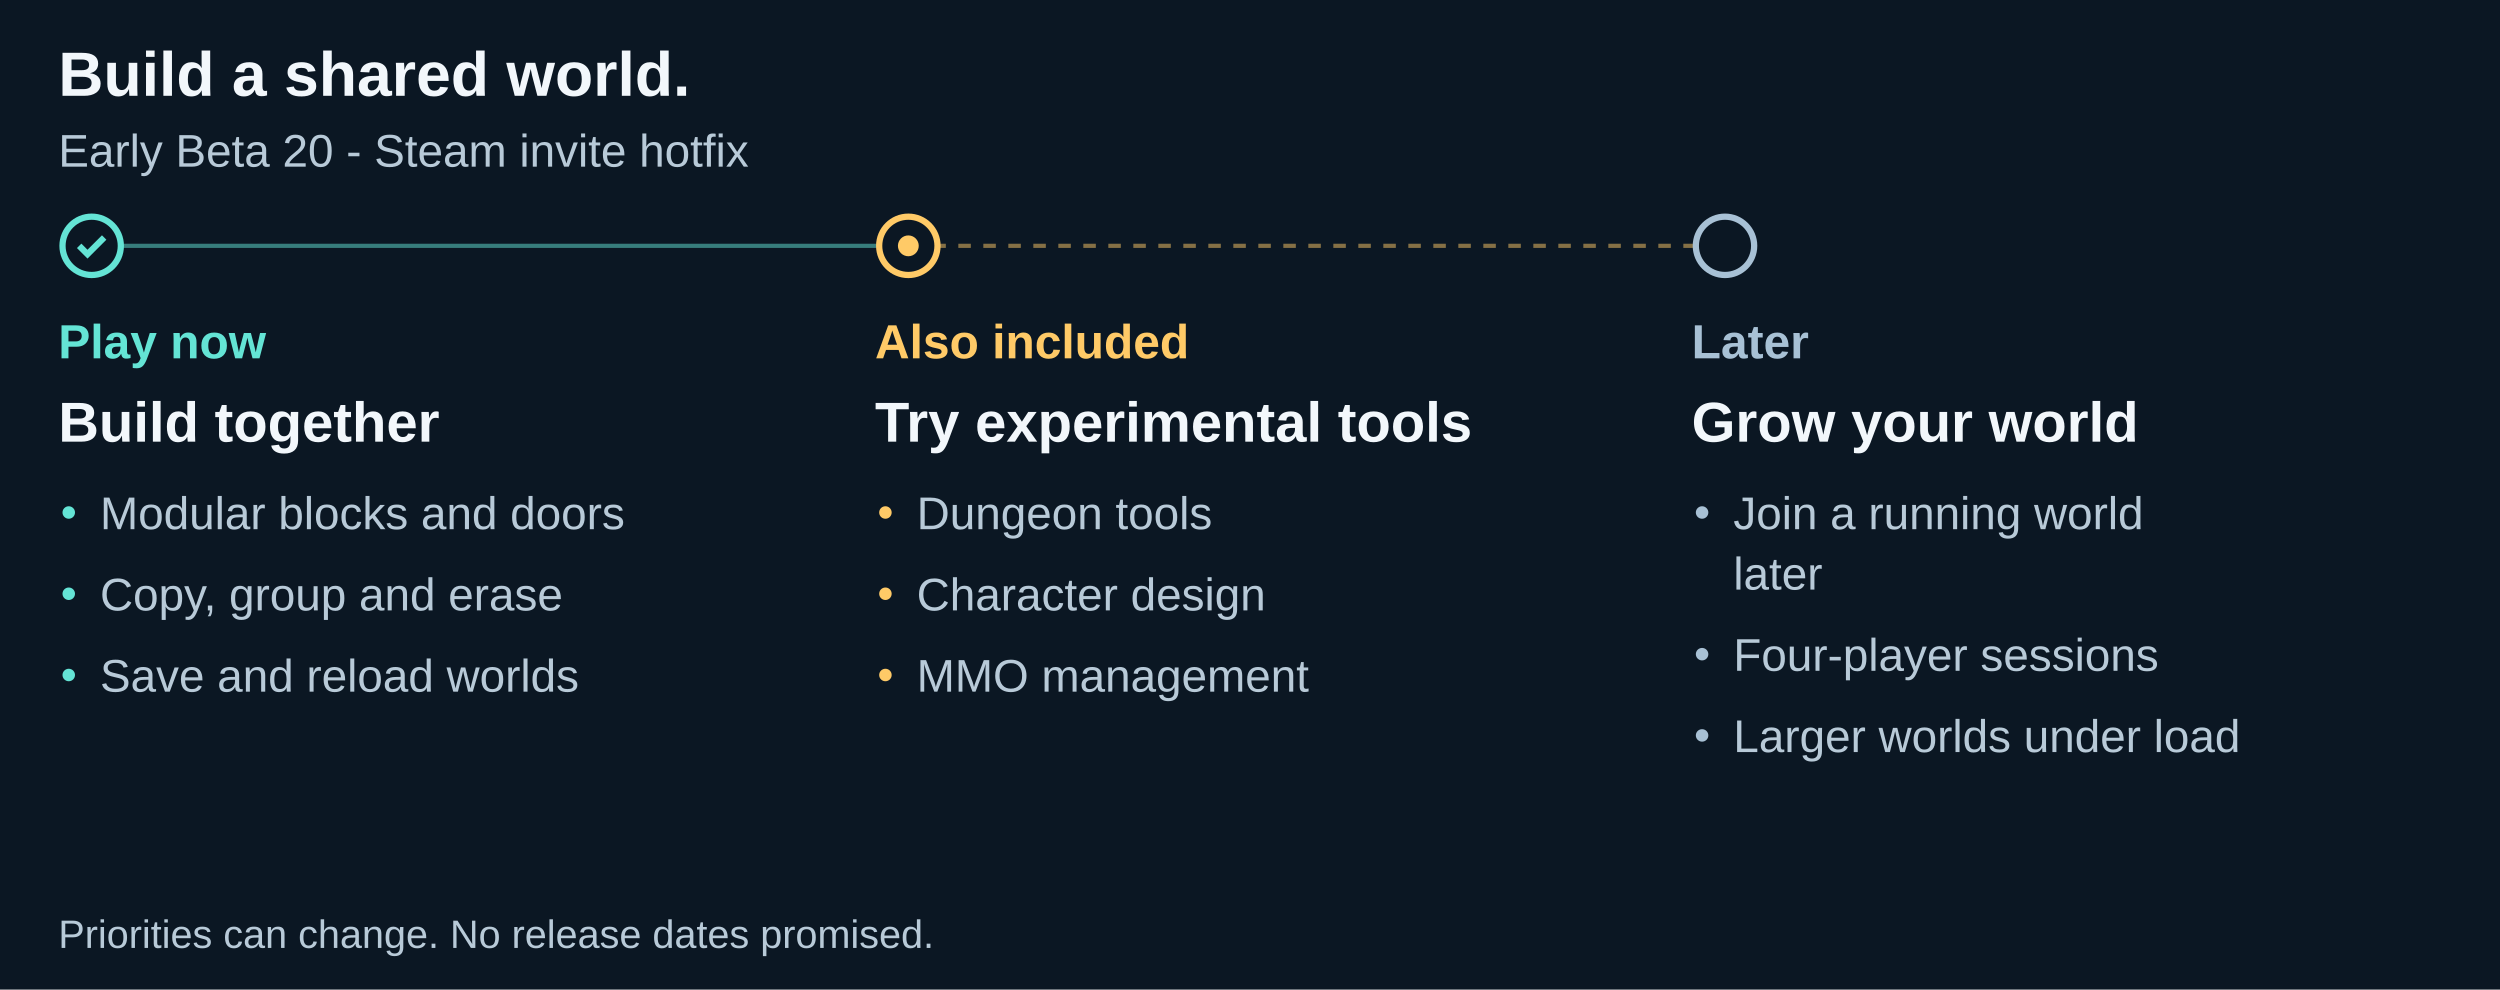
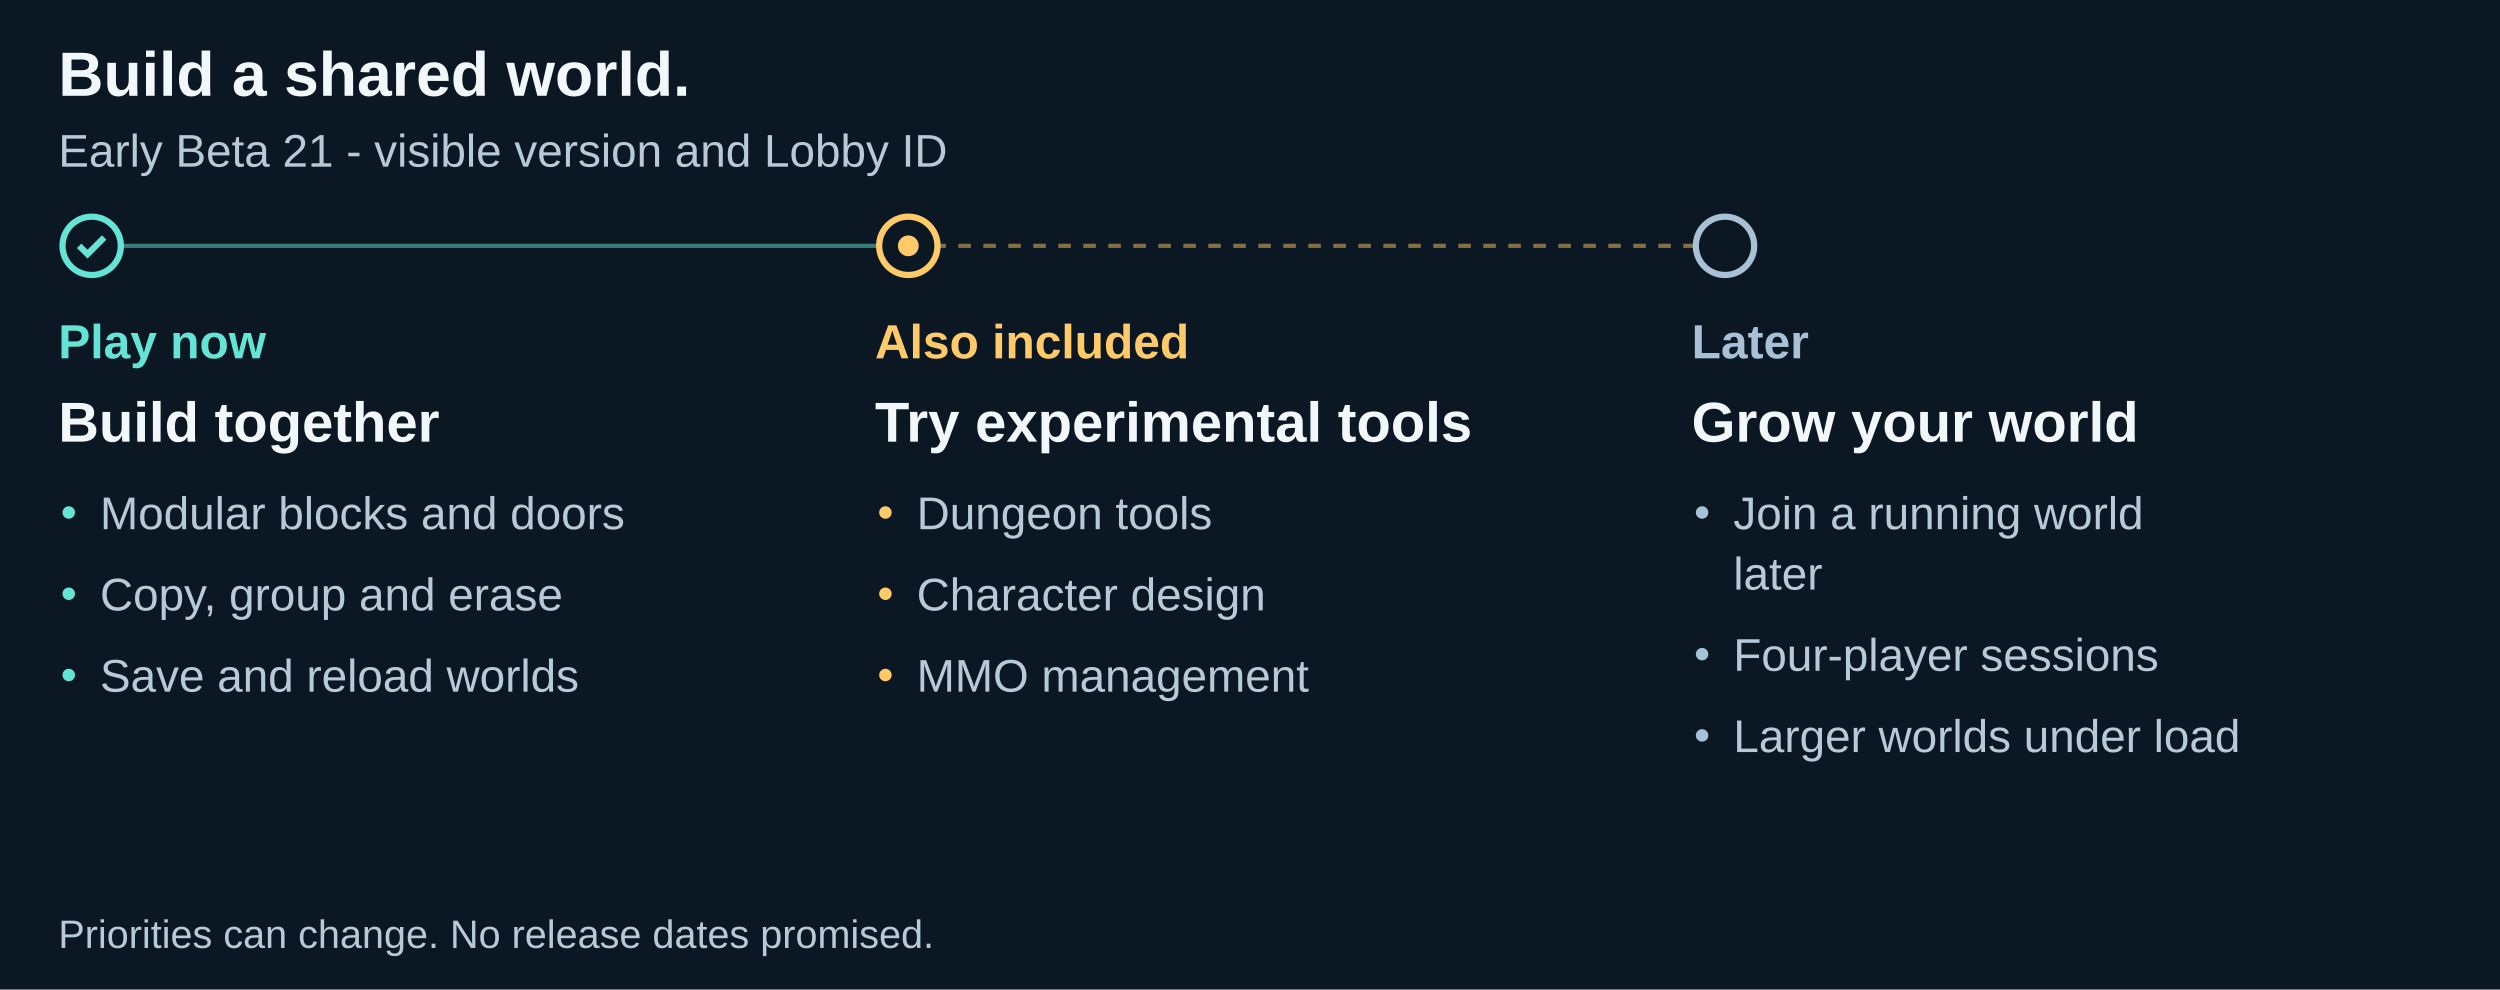
<svg xmlns="http://www.w3.org/2000/svg" width="1200" height="475" viewBox="0 0 1200 475" role="img" aria-labelledby="title description">
  <path fill="#0b1723" d="M0 0h1200v475H0z" />
  <g font-family="Arial">
    <text x="28" y="46" font-family="Arial" font-size="30" fill="#f2f7fb" font-weight="700">Build a shared world.</text>
-     <text x="28" y="80" font-family="Arial" font-size="22" fill="#b8cad8" font-weight="400">Early Beta 20 - Steam invite hotfix</text>
+     <text x="28" y="80" font-family="Arial" font-size="22" fill="#b8cad8" font-weight="400">Early Beta 21 - visible version and Lobby ID</text>
    <path d="M44 118h392" stroke="#64e4d5" stroke-width="2" stroke-dasharray="0" opacity=".5" />
    <circle cx="44" cy="118" r="14" fill="#0b1723" stroke="#64e4d5" stroke-width="3" />
    <path d="m38 118 4 4 8-8" fill="none" stroke="#64e4d5" stroke-width="3" />
    <text x="28" y="172" font-family="Arial" font-size="23" fill="#64e4d5" font-weight="700">Play now</text>
    <text x="28" y="212" font-family="Arial" font-size="27" fill="#f2f7fb" font-weight="700">Build together</text>
    <circle cx="33" cy="246" r="3" fill="#64e4d5" />
    <text x="48" y="254" font-family="Arial" font-size="22" fill="#b8cad8" font-weight="400">Modular blocks and doors</text>
    <circle cx="33" cy="285" r="3" fill="#64e4d5" />
    <text x="48" y="293" font-family="Arial" font-size="22" fill="#b8cad8" font-weight="400">Copy, group and erase</text>
    <circle cx="33" cy="324" r="3" fill="#64e4d5" />
    <text x="48" y="332" font-family="Arial" font-size="22" fill="#b8cad8" font-weight="400">Save and reload worlds</text>
    <path d="M436 118h392" stroke="#ffca67" stroke-width="2" stroke-dasharray="6" opacity=".5" />
    <circle cx="436" cy="118" r="14" fill="#0b1723" stroke="#ffca67" stroke-width="3" />
    <circle cx="436" cy="118" r="5" fill="#ffca67" />
    <text x="420" y="172" font-family="Arial" font-size="23" fill="#ffca67" font-weight="700">Also included</text>
    <text x="420" y="212" font-family="Arial" font-size="27" fill="#f2f7fb" font-weight="700">Try experimental tools</text>
    <circle cx="425" cy="246" r="3" fill="#ffca67" />
    <text x="440" y="254" font-family="Arial" font-size="22" fill="#b8cad8" font-weight="400">Dungeon tools</text>
    <circle cx="425" cy="285" r="3" fill="#ffca67" />
    <text x="440" y="293" font-family="Arial" font-size="22" fill="#b8cad8" font-weight="400">Character design</text>
    <circle cx="425" cy="324" r="3" fill="#ffca67" />
    <text x="440" y="332" font-family="Arial" font-size="22" fill="#b8cad8" font-weight="400">MMO management</text>
    <circle cx="828" cy="118" r="14" fill="#0b1723" stroke="#a8c1d5" stroke-width="3" />
    <text x="812" y="172" font-family="Arial" font-size="23" fill="#a8c1d5" font-weight="700">Later</text>
    <text x="812" y="212" font-family="Arial" font-size="27" fill="#f2f7fb" font-weight="700">Grow your world</text>
    <circle cx="817" cy="246" r="3" fill="#a8c1d5" />
    <text x="832" y="254" font-family="Arial" font-size="22" fill="#b8cad8" font-weight="400">Join a running world</text>
    <text x="832" y="283" font-family="Arial" font-size="22" fill="#b8cad8" font-weight="400">later</text>
    <circle cx="817" cy="314" r="3" fill="#a8c1d5" />
    <text x="832" y="322" font-family="Arial" font-size="22" fill="#b8cad8" font-weight="400">Four-player sessions</text>
    <circle cx="817" cy="353" r="3" fill="#a8c1d5" />
    <text x="832" y="361" font-family="Arial" font-size="22" fill="#b8cad8" font-weight="400">Larger worlds under load</text>
    <text x="28" y="455" font-family="Arial" font-size="19" fill="#b8cad8" font-weight="400">Priorities can change. No release dates promised.</text>
  </g>
</svg>
